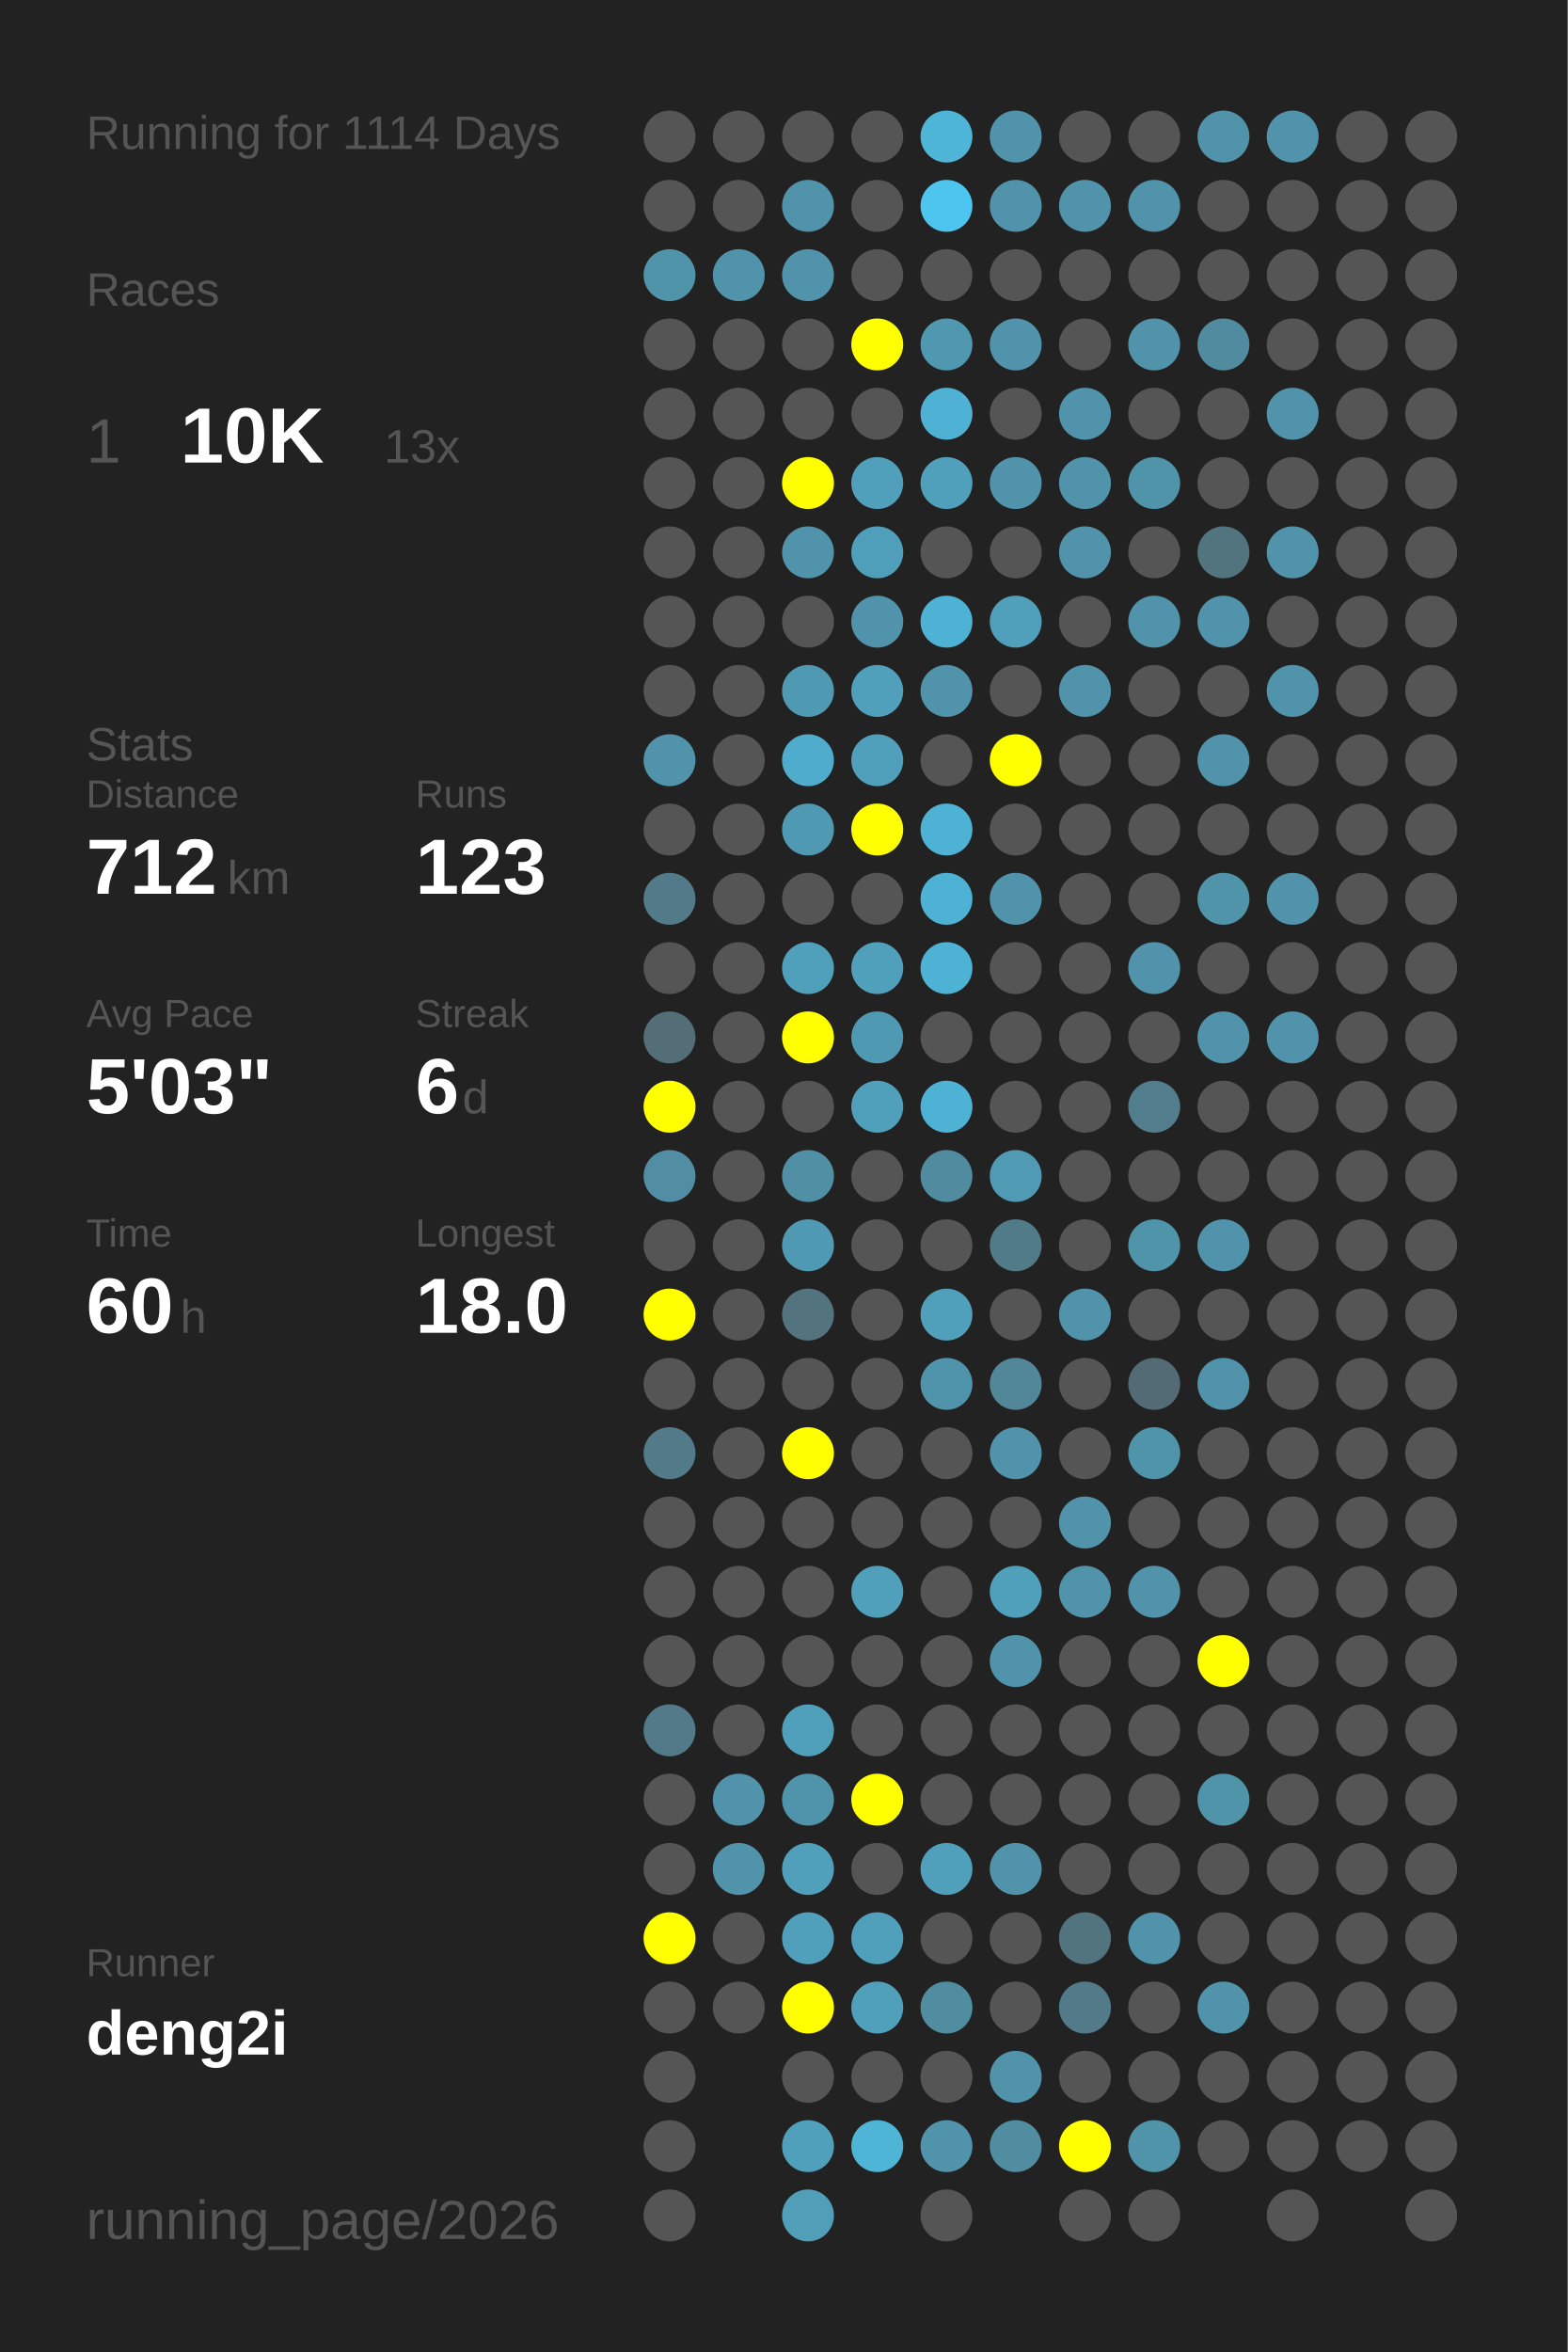
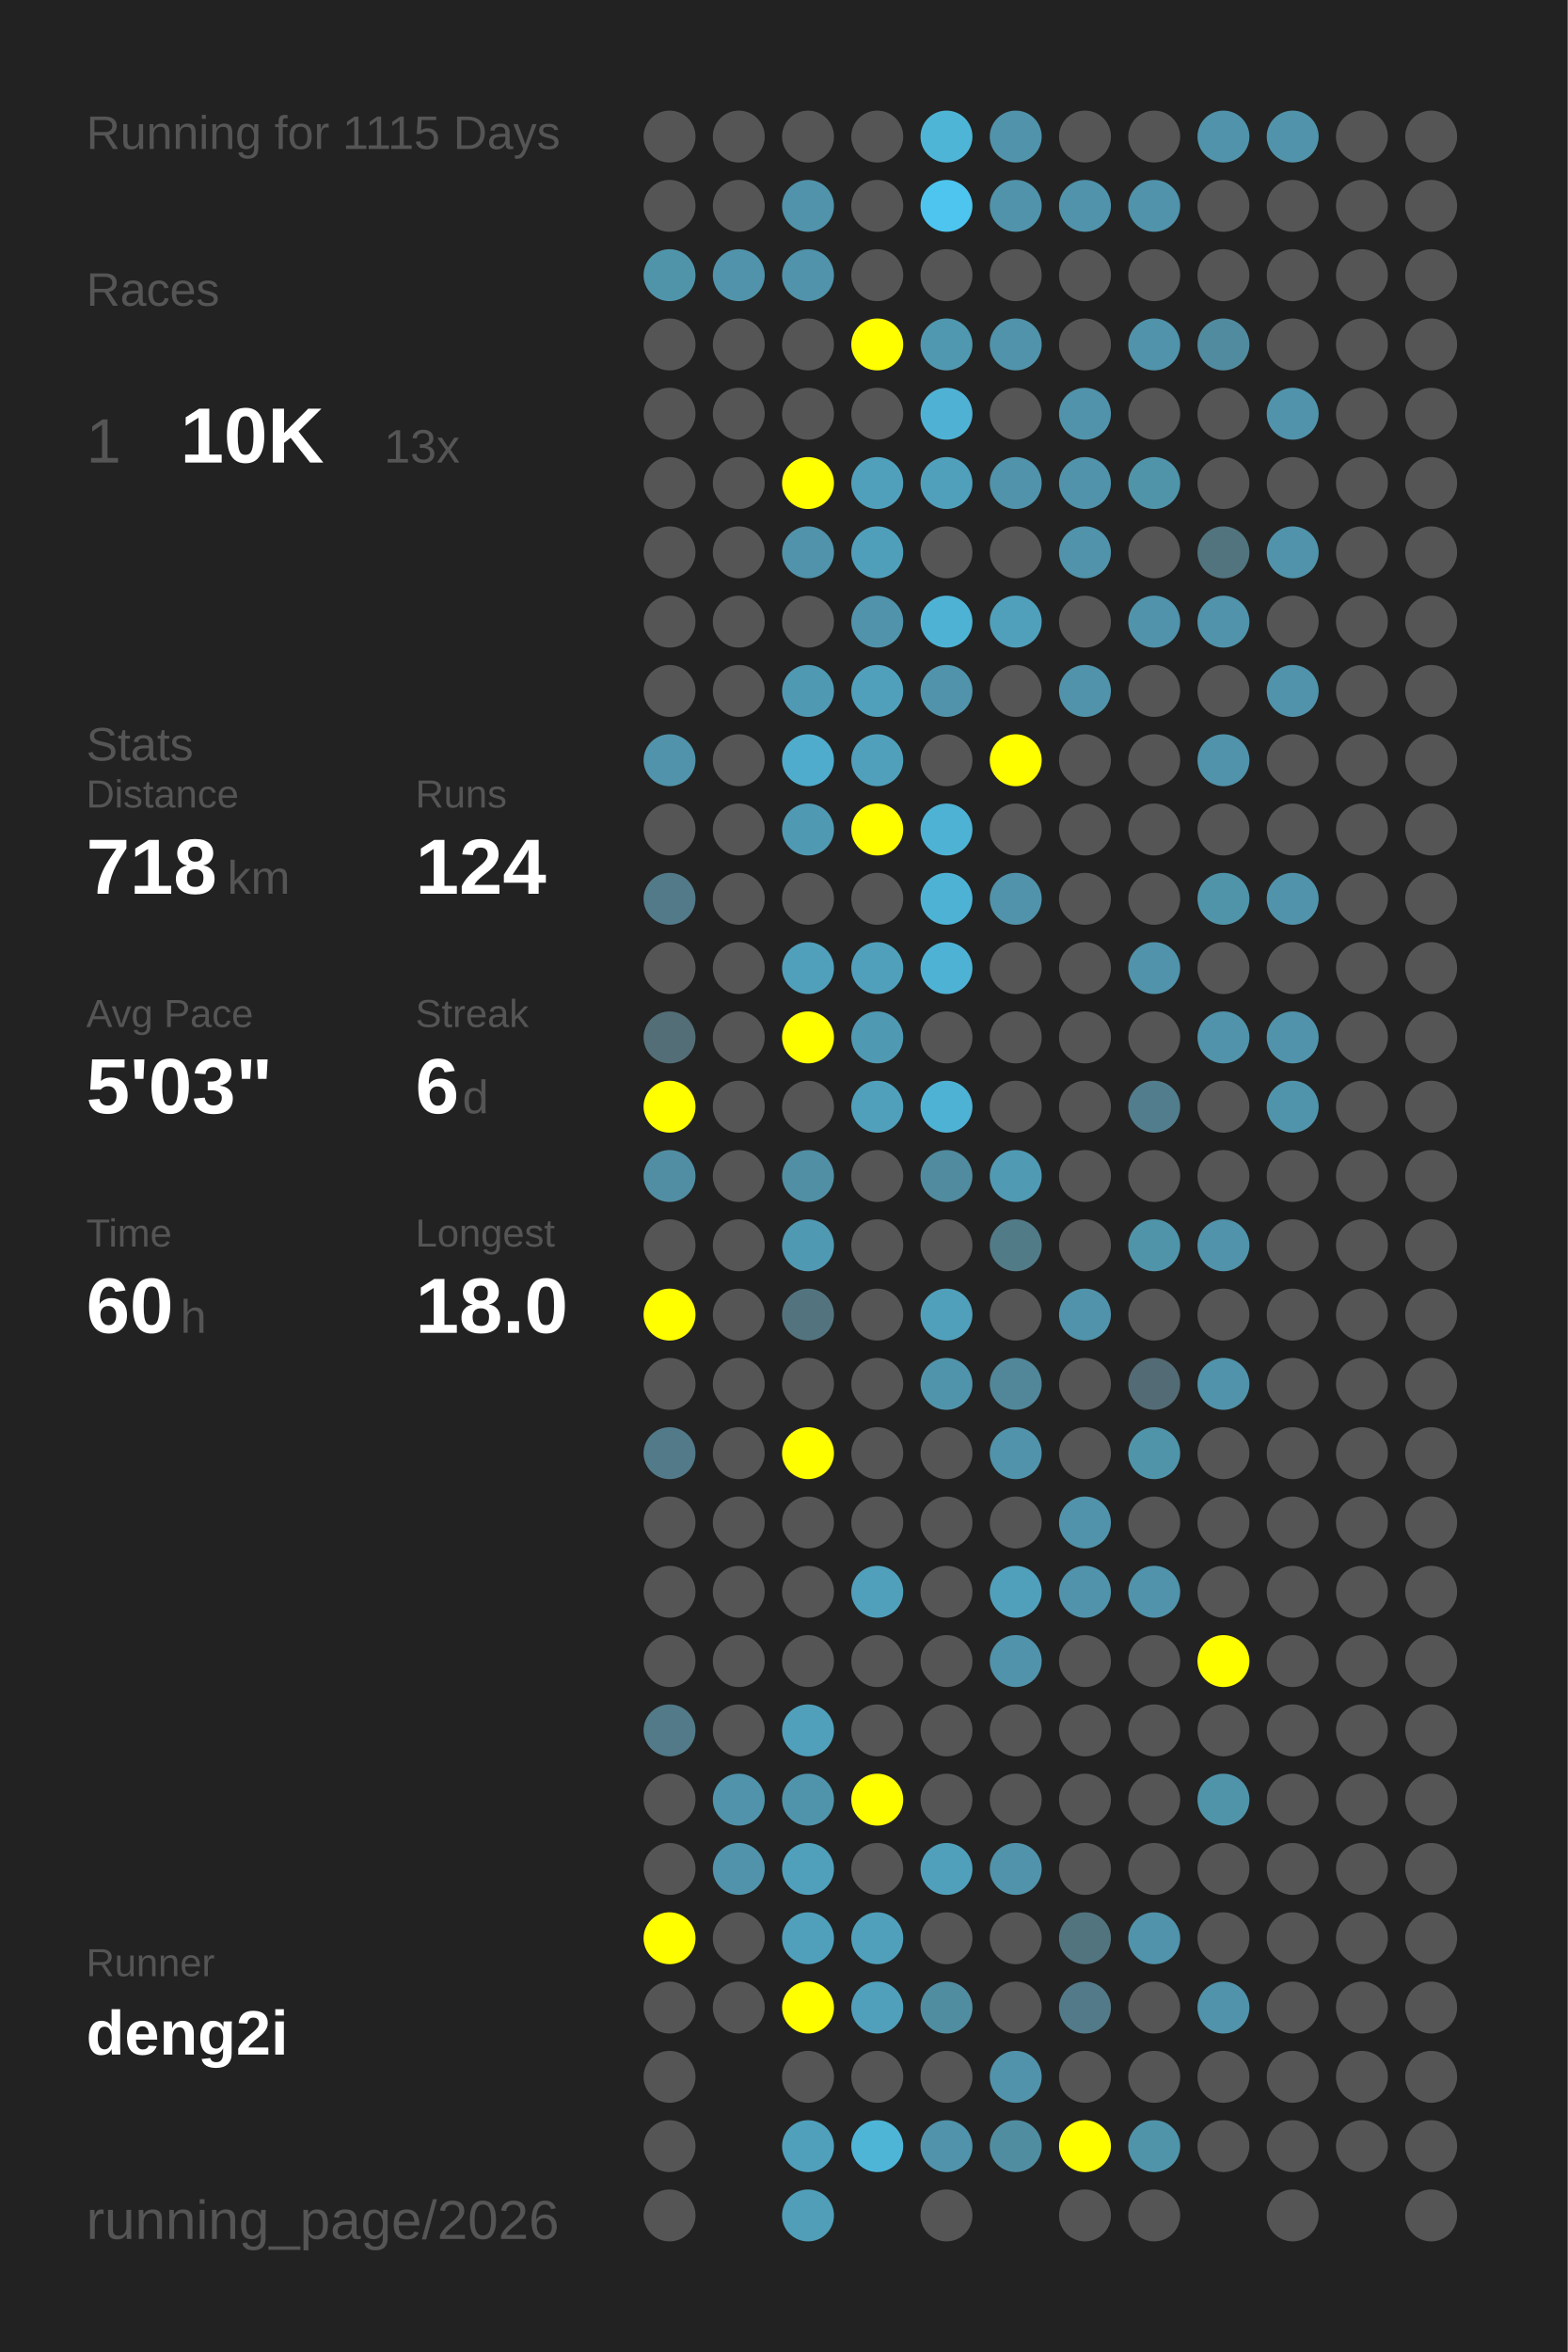
<svg xmlns="http://www.w3.org/2000/svg" baseProfile="full" height="300mm" version="1.1" viewBox="0,0,200,300" width="200mm">
  <defs />
  <rect fill="#222222" height="300" width="200" x="0" y="0" />
-   <text fill="#555555" style="font-size:6px; font-family:Arial;" x="11" y="19">Running for 1114 Days</text>
+   <text fill="#555555" style="font-size:6px; font-family:Arial;" x="11" y="19">Running for 1115 Days</text>
  <text fill="#555555" style="font-size:6px; font-family:Arial;" x="11" y="39">Races</text>
  <text fill="#555555" style="font-size:8px; font-family:Arial;" x="11" y="59">1</text>
  <text fill="#FFFFFF" style="font-size:10px; font-family:Arial; font-weight:bold;" x="23" y="59">10K</text>
  <text fill="#555555" style="font-size:6px; font-family:Arial;" x="49" y="59">13x</text>
  <text fill="#555555" style="font-size:6px; font-family:Arial;" x="11" y="97">Stats</text>
  <text fill="#555555" style="font-size:5px; font-family:Arial;" x="11" y="103">Distance</text>
-   <text fill="#FFFFFF" style="font-size:10px; font-family:Arial; font-weight:bold;" x="11" y="114">712</text>
+   <text fill="#FFFFFF" style="font-size:10px; font-family:Arial; font-weight:bold;" x="11" y="114">718</text>
  <text fill="#555555" style="font-size:6px; font-family:Arial;" x="29" y="114">km</text>
  <text fill="#555555" style="font-size:5px; font-family:Arial;" x="53" y="103">Runs</text>
-   <text fill="#FFFFFF" style="font-size:10px; font-family:Arial; font-weight:bold;" x="53" y="114">123</text>
+   <text fill="#FFFFFF" style="font-size:10px; font-family:Arial; font-weight:bold;" x="53" y="114">124</text>
  <text fill="#555555" style="font-size:5px; font-family:Arial;" x="11" y="131">Avg Pace</text>
  <text fill="#FFFFFF" style="font-size:10px; font-family:Arial; font-weight:bold;" x="11" y="142">5'03"</text>
  <text fill="#555555" style="font-size:5px; font-family:Arial;" x="53" y="131">Streak</text>
  <text fill="#FFFFFF" style="font-size:10px; font-family:Arial; font-weight:bold;" x="53" y="142">6</text>
  <text fill="#555555" style="font-size:6px; font-family:Arial;" x="59" y="142">d</text>
  <text fill="#555555" style="font-size:5px; font-family:Arial;" x="11" y="159">Time</text>
  <text fill="#FFFFFF" style="font-size:10px; font-family:Arial; font-weight:bold;" x="11" y="170">60</text>
  <text fill="#555555" style="font-size:6px; font-family:Arial;" x="23" y="170">h</text>
  <text fill="#555555" style="font-size:5px; font-family:Arial;" x="53" y="159">Longest</text>
  <text fill="#FFFFFF" style="font-size:10px; font-family:Arial; font-weight:bold;" x="53" y="170">18.0</text>
  <text fill="#555555" style="font-size:5px; font-family:Arial;" x="11" y="252.065">Runner</text>
  <text fill="#FFFFFF" style="font-size:8px; font-family:Arial; font-weight:bold;" x="11" y="262.065">deng2i</text>
  <text fill="#555555" style="font-size:7px; font-family:Arial;" x="11" y="285.581">running_page/2026</text>
  <circle cx="85.417" cy="17.419" fill="#555555" r="3.312" />
  <circle cx="85.417" cy="26.258" fill="#555555" r="3.312" />
  <circle cx="85.417" cy="35.097" fill="#5094aa" r="3.312" />
  <circle cx="85.417" cy="43.935" fill="#555555" r="3.312" />
  <circle cx="85.417" cy="52.774" fill="#555555" r="3.312" />
  <circle cx="85.417" cy="61.613" fill="#555555" r="3.312" />
  <circle cx="85.417" cy="70.452" fill="#555555" r="3.312" />
  <circle cx="85.417" cy="79.29" fill="#555555" r="3.312" />
  <circle cx="85.417" cy="88.129" fill="#555555" r="3.312" />
  <circle cx="85.417" cy="96.968" fill="#5093aa" r="3.312" />
  <circle cx="85.417" cy="105.806" fill="#555555" r="3.312" />
  <circle cx="85.417" cy="114.645" fill="#527a88" r="3.312" />
  <circle cx="85.417" cy="123.484" fill="#555555" r="3.312" />
  <circle cx="85.417" cy="132.323" fill="#536e77" r="3.312" />
  <circle cx="85.417" cy="141.161" fill="#FFFF00" r="3.312" />
  <circle cx="85.417" cy="150" fill="#518ea3" r="3.312" />
  <circle cx="85.417" cy="158.839" fill="#555555" r="3.312" />
  <circle cx="85.417" cy="167.677" fill="#FFFF00" r="3.312" />
  <circle cx="85.417" cy="176.516" fill="#555555" r="3.312" />
  <circle cx="85.417" cy="185.355" fill="#527a88" r="3.312" />
  <circle cx="85.417" cy="194.194" fill="#555555" r="3.312" />
  <circle cx="85.417" cy="203.032" fill="#555555" r="3.312" />
  <circle cx="85.417" cy="211.871" fill="#555555" r="3.312" />
  <circle cx="85.417" cy="220.71" fill="#527a88" r="3.312" />
  <circle cx="85.417" cy="229.548" fill="#555555" r="3.312" />
  <circle cx="85.417" cy="238.387" fill="#555555" r="3.312" />
  <circle cx="85.417" cy="247.226" fill="#FFFF00" r="3.312" />
  <circle cx="85.417" cy="256.065" fill="#555555" r="3.312" />
  <circle cx="85.417" cy="264.903" fill="#555555" r="3.312" />
  <circle cx="85.417" cy="273.742" fill="#555555" r="3.312" />
  <circle cx="85.417" cy="282.581" fill="#555555" r="3.312" />
  <circle cx="94.25" cy="17.419" fill="#555555" r="3.312" />
  <circle cx="94.25" cy="26.258" fill="#555555" r="3.312" />
  <circle cx="94.25" cy="35.097" fill="#5093aa" r="3.312" />
  <circle cx="94.25" cy="43.935" fill="#555555" r="3.312" />
  <circle cx="94.25" cy="52.774" fill="#555555" r="3.312" />
  <circle cx="94.25" cy="61.613" fill="#555555" r="3.312" />
  <circle cx="94.25" cy="70.452" fill="#555555" r="3.312" />
  <circle cx="94.25" cy="79.29" fill="#555555" r="3.312" />
  <circle cx="94.25" cy="88.129" fill="#555555" r="3.312" />
  <circle cx="94.25" cy="96.968" fill="#555555" r="3.312" />
  <circle cx="94.25" cy="105.806" fill="#555555" r="3.312" />
  <circle cx="94.25" cy="114.645" fill="#555555" r="3.312" />
  <circle cx="94.25" cy="123.484" fill="#555555" r="3.312" />
  <circle cx="94.25" cy="132.323" fill="#555555" r="3.312" />
  <circle cx="94.25" cy="141.161" fill="#555555" r="3.312" />
  <circle cx="94.25" cy="150" fill="#555555" r="3.312" />
  <circle cx="94.25" cy="158.839" fill="#555555" r="3.312" />
  <circle cx="94.25" cy="167.677" fill="#555555" r="3.312" />
  <circle cx="94.25" cy="176.516" fill="#555555" r="3.312" />
  <circle cx="94.25" cy="185.355" fill="#555555" r="3.312" />
  <circle cx="94.25" cy="194.194" fill="#555555" r="3.312" />
  <circle cx="94.25" cy="203.032" fill="#555555" r="3.312" />
  <circle cx="94.25" cy="211.871" fill="#555555" r="3.312" />
  <circle cx="94.25" cy="220.71" fill="#555555" r="3.312" />
  <circle cx="94.25" cy="229.548" fill="#5093aa" r="3.312" />
  <circle cx="94.25" cy="238.387" fill="#5093aa" r="3.312" />
  <circle cx="94.25" cy="247.226" fill="#555555" r="3.312" />
  <circle cx="94.25" cy="256.065" fill="#555555" r="3.312" />
  <circle cx="103.083" cy="17.419" fill="#555555" r="3.312" />
  <circle cx="103.083" cy="26.258" fill="#5093aa" r="3.312" />
  <circle cx="103.083" cy="35.097" fill="#5093aa" r="3.312" />
  <circle cx="103.083" cy="43.935" fill="#555555" r="3.312" />
  <circle cx="103.083" cy="52.774" fill="#555555" r="3.312" />
  <circle cx="103.083" cy="61.613" fill="#FFFF00" r="3.312" />
  <circle cx="103.083" cy="70.452" fill="#5093aa" r="3.312" />
  <circle cx="103.083" cy="79.29" fill="#555555" r="3.312" />
  <circle cx="103.083" cy="88.129" fill="#5099b2" r="3.312" />
  <circle cx="103.083" cy="96.968" fill="#4faccc" r="3.312" />
  <circle cx="103.083" cy="105.806" fill="#5099b2" r="3.312" />
  <circle cx="103.083" cy="114.645" fill="#555555" r="3.312" />
  <circle cx="103.083" cy="123.484" fill="#50a0bb" r="3.312" />
  <circle cx="103.083" cy="132.323" fill="#FFFF00" r="3.312" />
  <circle cx="103.083" cy="141.161" fill="#555555" r="3.312" />
  <circle cx="103.083" cy="150" fill="#518fa4" r="3.312" />
  <circle cx="103.083" cy="158.839" fill="#5099b2" r="3.312" />
  <circle cx="103.083" cy="167.677" fill="#53747f" r="3.312" />
  <circle cx="103.083" cy="176.516" fill="#555555" r="3.312" />
  <circle cx="103.083" cy="185.355" fill="#FFFF00" r="3.312" />
  <circle cx="103.083" cy="194.194" fill="#555555" r="3.312" />
  <circle cx="103.083" cy="203.032" fill="#555555" r="3.312" />
  <circle cx="103.083" cy="211.871" fill="#555555" r="3.312" />
  <circle cx="103.083" cy="220.71" fill="#50a0bb" r="3.312" />
  <circle cx="103.083" cy="229.548" fill="#5094ab" r="3.312" />
  <circle cx="103.083" cy="238.387" fill="#50a0bb" r="3.312" />
  <circle cx="103.083" cy="247.226" fill="#50a0bb" r="3.312" />
  <circle cx="103.083" cy="256.065" fill="#FFFF00" r="3.312" />
  <circle cx="103.083" cy="264.903" fill="#555555" r="3.312" />
  <circle cx="103.083" cy="273.742" fill="#50a0bb" r="3.312" />
  <circle cx="103.083" cy="282.581" fill="#509eb8" r="3.312" />
  <circle cx="111.917" cy="17.419" fill="#555555" r="3.312" />
  <circle cx="111.917" cy="26.258" fill="#555555" r="3.312" />
  <circle cx="111.917" cy="35.097" fill="#555555" r="3.312" />
  <circle cx="111.917" cy="43.935" fill="#FFFF00" r="3.312" />
  <circle cx="111.917" cy="52.774" fill="#555555" r="3.312" />
  <circle cx="111.917" cy="61.613" fill="#50a0bb" r="3.312" />
  <circle cx="111.917" cy="70.452" fill="#509fba" r="3.312" />
  <circle cx="111.917" cy="79.29" fill="#5093aa" r="3.312" />
  <circle cx="111.917" cy="88.129" fill="#50a0bb" r="3.312" />
  <circle cx="111.917" cy="96.968" fill="#50a0bb" r="3.312" />
  <circle cx="111.917" cy="105.806" fill="#FFFF00" r="3.312" />
  <circle cx="111.917" cy="114.645" fill="#555555" r="3.312" />
  <circle cx="111.917" cy="123.484" fill="#50a0bb" r="3.312" />
  <circle cx="111.917" cy="132.323" fill="#5099b2" r="3.312" />
  <circle cx="111.917" cy="141.161" fill="#50a0bb" r="3.312" />
  <circle cx="111.917" cy="150" fill="#555555" r="3.312" />
  <circle cx="111.917" cy="158.839" fill="#555555" r="3.312" />
  <circle cx="111.917" cy="167.677" fill="#555555" r="3.312" />
  <circle cx="111.917" cy="176.516" fill="#555555" r="3.312" />
  <circle cx="111.917" cy="185.355" fill="#555555" r="3.312" />
  <circle cx="111.917" cy="194.194" fill="#555555" r="3.312" />
  <circle cx="111.917" cy="203.032" fill="#50a0bb" r="3.312" />
  <circle cx="111.917" cy="211.871" fill="#555555" r="3.312" />
  <circle cx="111.917" cy="220.71" fill="#555555" r="3.312" />
  <circle cx="111.917" cy="229.548" fill="#FFFF00" r="3.312" />
  <circle cx="111.917" cy="238.387" fill="#555555" r="3.312" />
  <circle cx="111.917" cy="247.226" fill="#50a0bb" r="3.312" />
  <circle cx="111.917" cy="256.065" fill="#50a0bb" r="3.312" />
  <circle cx="111.917" cy="264.903" fill="#555555" r="3.312" />
  <circle cx="111.917" cy="273.742" fill="#4eb5d7" r="3.312" />
  <circle cx="120.75" cy="17.419" fill="#4eb5d7" r="3.312" />
  <circle cx="120.75" cy="26.258" fill="#4dc5ee" r="3.312" />
  <circle cx="120.75" cy="35.097" fill="#555555" r="3.312" />
  <circle cx="120.75" cy="43.935" fill="#5098b0" r="3.312" />
  <circle cx="120.75" cy="52.774" fill="#4fb2d4" r="3.312" />
  <circle cx="120.75" cy="61.613" fill="#50a0bb" r="3.312" />
  <circle cx="120.75" cy="70.452" fill="#555555" r="3.312" />
  <circle cx="120.75" cy="79.29" fill="#4eb2d4" r="3.312" />
  <circle cx="120.75" cy="88.129" fill="#5093aa" r="3.312" />
  <circle cx="120.75" cy="96.968" fill="#555555" r="3.312" />
  <circle cx="120.75" cy="105.806" fill="#4eb2d4" r="3.312" />
  <circle cx="120.75" cy="114.645" fill="#4eb2d4" r="3.312" />
  <circle cx="120.75" cy="123.484" fill="#4eb2d4" r="3.312" />
  <circle cx="120.75" cy="132.323" fill="#555555" r="3.312" />
  <circle cx="120.75" cy="141.161" fill="#4eb2d4" r="3.312" />
  <circle cx="120.75" cy="150" fill="#518b9f" r="3.312" />
  <circle cx="120.75" cy="158.839" fill="#555555" r="3.312" />
  <circle cx="120.75" cy="167.677" fill="#50a0bb" r="3.312" />
  <circle cx="120.75" cy="176.516" fill="#5094ab" r="3.312" />
  <circle cx="120.75" cy="185.355" fill="#555555" r="3.312" />
  <circle cx="120.75" cy="194.194" fill="#555555" r="3.312" />
  <circle cx="120.75" cy="203.032" fill="#555555" r="3.312" />
  <circle cx="120.75" cy="211.871" fill="#555555" r="3.312" />
  <circle cx="120.75" cy="220.71" fill="#555555" r="3.312" />
  <circle cx="120.75" cy="229.548" fill="#555555" r="3.312" />
  <circle cx="120.75" cy="238.387" fill="#50a0bb" r="3.312" />
  <circle cx="120.75" cy="247.226" fill="#555555" r="3.312" />
  <circle cx="120.75" cy="256.065" fill="#518da1" r="3.312" />
  <circle cx="120.75" cy="264.903" fill="#555555" r="3.312" />
  <circle cx="120.75" cy="273.742" fill="#5093aa" r="3.312" />
  <circle cx="120.75" cy="282.581" fill="#555555" r="3.312" />
  <circle cx="129.583" cy="17.419" fill="#5093aa" r="3.312" />
  <circle cx="129.583" cy="26.258" fill="#5093aa" r="3.312" />
  <circle cx="129.583" cy="35.097" fill="#555555" r="3.312" />
  <circle cx="129.583" cy="43.935" fill="#5093aa" r="3.312" />
  <circle cx="129.583" cy="52.774" fill="#555555" r="3.312" />
  <circle cx="129.583" cy="61.613" fill="#5093aa" r="3.312" />
  <circle cx="129.583" cy="70.452" fill="#555555" r="3.312" />
  <circle cx="129.583" cy="79.29" fill="#50a0bb" r="3.312" />
  <circle cx="129.583" cy="88.129" fill="#555555" r="3.312" />
  <circle cx="129.583" cy="96.968" fill="#FFFF00" r="3.312" />
  <circle cx="129.583" cy="105.806" fill="#555555" r="3.312" />
  <circle cx="129.583" cy="114.645" fill="#5093aa" r="3.312" />
  <circle cx="129.583" cy="123.484" fill="#555555" r="3.312" />
  <circle cx="129.583" cy="132.323" fill="#555555" r="3.312" />
  <circle cx="129.583" cy="141.161" fill="#555555" r="3.312" />
  <circle cx="129.583" cy="150" fill="#509ab3" r="3.312" />
  <circle cx="129.583" cy="158.839" fill="#527b88" r="3.312" />
  <circle cx="129.583" cy="167.677" fill="#555555" r="3.312" />
  <circle cx="129.583" cy="176.516" fill="#518799" r="3.312" />
  <circle cx="129.583" cy="185.355" fill="#5093aa" r="3.312" />
  <circle cx="129.583" cy="194.194" fill="#555555" r="3.312" />
  <circle cx="129.583" cy="203.032" fill="#50a0bb" r="3.312" />
  <circle cx="129.583" cy="211.871" fill="#5093aa" r="3.312" />
  <circle cx="129.583" cy="220.71" fill="#555555" r="3.312" />
  <circle cx="129.583" cy="229.548" fill="#555555" r="3.312" />
  <circle cx="129.583" cy="238.387" fill="#5093aa" r="3.312" />
  <circle cx="129.583" cy="247.226" fill="#555555" r="3.312" />
  <circle cx="129.583" cy="256.065" fill="#555555" r="3.312" />
  <circle cx="129.583" cy="264.903" fill="#5093aa" r="3.312" />
  <circle cx="129.583" cy="273.742" fill="#518da1" r="3.312" />
  <circle cx="138.417" cy="17.419" fill="#555555" r="3.312" />
  <circle cx="138.417" cy="26.258" fill="#5093aa" r="3.312" />
  <circle cx="138.417" cy="35.097" fill="#555555" r="3.312" />
  <circle cx="138.417" cy="43.935" fill="#555555" r="3.312" />
  <circle cx="138.417" cy="52.774" fill="#5093aa" r="3.312" />
  <circle cx="138.417" cy="61.613" fill="#5093aa" r="3.312" />
  <circle cx="138.417" cy="70.452" fill="#5093aa" r="3.312" />
  <circle cx="138.417" cy="79.29" fill="#555555" r="3.312" />
  <circle cx="138.417" cy="88.129" fill="#5093aa" r="3.312" />
  <circle cx="138.417" cy="96.968" fill="#555555" r="3.312" />
  <circle cx="138.417" cy="105.806" fill="#555555" r="3.312" />
  <circle cx="138.417" cy="114.645" fill="#555555" r="3.312" />
  <circle cx="138.417" cy="123.484" fill="#555555" r="3.312" />
  <circle cx="138.417" cy="132.323" fill="#555555" r="3.312" />
  <circle cx="138.417" cy="141.161" fill="#555555" r="3.312" />
  <circle cx="138.417" cy="150" fill="#555555" r="3.312" />
  <circle cx="138.417" cy="158.839" fill="#555555" r="3.312" />
  <circle cx="138.417" cy="167.677" fill="#5093aa" r="3.312" />
  <circle cx="138.417" cy="176.516" fill="#555555" r="3.312" />
  <circle cx="138.417" cy="185.355" fill="#555555" r="3.312" />
  <circle cx="138.417" cy="194.194" fill="#5093aa" r="3.312" />
  <circle cx="138.417" cy="203.032" fill="#5093aa" r="3.312" />
  <circle cx="138.417" cy="211.871" fill="#555555" r="3.312" />
  <circle cx="138.417" cy="220.71" fill="#555555" r="3.312" />
  <circle cx="138.417" cy="229.548" fill="#555555" r="3.312" />
  <circle cx="138.417" cy="238.387" fill="#555555" r="3.312" />
  <circle cx="138.417" cy="247.226" fill="#52747f" r="3.312" />
  <circle cx="138.417" cy="256.065" fill="#527a88" r="3.312" />
  <circle cx="138.417" cy="264.903" fill="#555555" r="3.312" />
  <circle cx="138.417" cy="273.742" fill="#FFFF00" r="3.312" />
  <circle cx="138.417" cy="282.581" fill="#555555" r="3.312" />
  <circle cx="147.25" cy="17.419" fill="#555555" r="3.312" />
  <circle cx="147.25" cy="26.258" fill="#5093aa" r="3.312" />
  <circle cx="147.25" cy="35.097" fill="#555555" r="3.312" />
  <circle cx="147.25" cy="43.935" fill="#5093aa" r="3.312" />
  <circle cx="147.25" cy="52.774" fill="#555555" r="3.312" />
  <circle cx="147.25" cy="61.613" fill="#5094aa" r="3.312" />
  <circle cx="147.25" cy="70.452" fill="#555555" r="3.312" />
  <circle cx="147.25" cy="79.29" fill="#5093aa" r="3.312" />
  <circle cx="147.25" cy="88.129" fill="#555555" r="3.312" />
  <circle cx="147.25" cy="96.968" fill="#555555" r="3.312" />
  <circle cx="147.25" cy="105.806" fill="#555555" r="3.312" />
  <circle cx="147.25" cy="114.645" fill="#555555" r="3.312" />
  <circle cx="147.25" cy="123.484" fill="#5093aa" r="3.312" />
  <circle cx="147.25" cy="132.323" fill="#555555" r="3.312" />
  <circle cx="147.25" cy="141.161" fill="#527d8c" r="3.312" />
  <circle cx="147.25" cy="150" fill="#555555" r="3.312" />
  <circle cx="147.25" cy="158.839" fill="#5094aa" r="3.312" />
  <circle cx="147.25" cy="167.677" fill="#555555" r="3.312" />
  <circle cx="147.25" cy="176.516" fill="#536b74" r="3.312" />
  <circle cx="147.25" cy="185.355" fill="#5094aa" r="3.312" />
  <circle cx="147.25" cy="194.194" fill="#555555" r="3.312" />
  <circle cx="147.25" cy="203.032" fill="#5093aa" r="3.312" />
  <circle cx="147.25" cy="211.871" fill="#555555" r="3.312" />
  <circle cx="147.25" cy="220.71" fill="#555555" r="3.312" />
  <circle cx="147.25" cy="229.548" fill="#555555" r="3.312" />
  <circle cx="147.25" cy="238.387" fill="#555555" r="3.312" />
  <circle cx="147.25" cy="247.226" fill="#5093aa" r="3.312" />
  <circle cx="147.25" cy="256.065" fill="#555555" r="3.312" />
  <circle cx="147.25" cy="264.903" fill="#555555" r="3.312" />
  <circle cx="147.25" cy="273.742" fill="#5094aa" r="3.312" />
  <circle cx="147.25" cy="282.581" fill="#555555" r="3.312" />
  <circle cx="156.083" cy="17.419" fill="#5093aa" r="3.312" />
  <circle cx="156.083" cy="26.258" fill="#555555" r="3.312" />
  <circle cx="156.083" cy="35.097" fill="#555555" r="3.312" />
  <circle cx="156.083" cy="43.935" fill="#518b9f" r="3.312" />
  <circle cx="156.083" cy="52.774" fill="#555555" r="3.312" />
  <circle cx="156.083" cy="61.613" fill="#555555" r="3.312" />
  <circle cx="156.083" cy="70.452" fill="#52747f" r="3.312" />
  <circle cx="156.083" cy="79.29" fill="#5093aa" r="3.312" />
  <circle cx="156.083" cy="88.129" fill="#555555" r="3.312" />
  <circle cx="156.083" cy="96.968" fill="#5093aa" r="3.312" />
  <circle cx="156.083" cy="105.806" fill="#555555" r="3.312" />
  <circle cx="156.083" cy="114.645" fill="#5094aa" r="3.312" />
  <circle cx="156.083" cy="123.484" fill="#555555" r="3.312" />
  <circle cx="156.083" cy="132.323" fill="#5093aa" r="3.312" />
  <circle cx="156.083" cy="141.161" fill="#555555" r="3.312" />
  <circle cx="156.083" cy="150" fill="#555555" r="3.312" />
  <circle cx="156.083" cy="158.839" fill="#5093aa" r="3.312" />
  <circle cx="156.083" cy="167.677" fill="#555555" r="3.312" />
  <circle cx="156.083" cy="176.516" fill="#5093aa" r="3.312" />
  <circle cx="156.083" cy="185.355" fill="#555555" r="3.312" />
  <circle cx="156.083" cy="194.194" fill="#555555" r="3.312" />
  <circle cx="156.083" cy="203.032" fill="#555555" r="3.312" />
  <circle cx="156.083" cy="211.871" fill="#FFFF00" r="3.312" />
  <circle cx="156.083" cy="220.71" fill="#555555" r="3.312" />
  <circle cx="156.083" cy="229.548" fill="#5094aa" r="3.312" />
  <circle cx="156.083" cy="238.387" fill="#555555" r="3.312" />
  <circle cx="156.083" cy="247.226" fill="#555555" r="3.312" />
  <circle cx="156.083" cy="256.065" fill="#5093aa" r="3.312" />
  <circle cx="156.083" cy="264.903" fill="#555555" r="3.312" />
  <circle cx="156.083" cy="273.742" fill="#555555" r="3.312" />
  <circle cx="164.917" cy="17.419" fill="#5093aa" r="3.312" />
  <circle cx="164.917" cy="26.258" fill="#555555" r="3.312" />
  <circle cx="164.917" cy="35.097" fill="#555555" r="3.312" />
  <circle cx="164.917" cy="43.935" fill="#555555" r="3.312" />
  <circle cx="164.917" cy="52.774" fill="#5093aa" r="3.312" />
  <circle cx="164.917" cy="61.613" fill="#555555" r="3.312" />
  <circle cx="164.917" cy="70.452" fill="#5093aa" r="3.312" />
  <circle cx="164.917" cy="79.29" fill="#555555" r="3.312" />
  <circle cx="164.917" cy="88.129" fill="#5093aa" r="3.312" />
  <circle cx="164.917" cy="96.968" fill="#555555" r="3.312" />
  <circle cx="164.917" cy="105.806" fill="#555555" r="3.312" />
  <circle cx="164.917" cy="114.645" fill="#5093aa" r="3.312" />
  <circle cx="164.917" cy="123.484" fill="#555555" r="3.312" />
  <circle cx="164.917" cy="132.323" fill="#5093aa" r="3.312" />
-   <circle cx="164.917" cy="141.161" fill="#555555" r="3.312" />
+   <circle cx="164.917" cy="141.161" fill="#5094ab" r="3.312" />
  <circle cx="164.917" cy="150" fill="#555555" r="3.312" />
  <circle cx="164.917" cy="158.839" fill="#555555" r="3.312" />
  <circle cx="164.917" cy="167.677" fill="#555555" r="3.312" />
  <circle cx="164.917" cy="176.516" fill="#555555" r="3.312" />
  <circle cx="164.917" cy="185.355" fill="#555555" r="3.312" />
  <circle cx="164.917" cy="194.194" fill="#555555" r="3.312" />
  <circle cx="164.917" cy="203.032" fill="#555555" r="3.312" />
  <circle cx="164.917" cy="211.871" fill="#555555" r="3.312" />
  <circle cx="164.917" cy="220.71" fill="#555555" r="3.312" />
  <circle cx="164.917" cy="229.548" fill="#555555" r="3.312" />
  <circle cx="164.917" cy="238.387" fill="#555555" r="3.312" />
  <circle cx="164.917" cy="247.226" fill="#555555" r="3.312" />
  <circle cx="164.917" cy="256.065" fill="#555555" r="3.312" />
  <circle cx="164.917" cy="264.903" fill="#555555" r="3.312" />
  <circle cx="164.917" cy="273.742" fill="#555555" r="3.312" />
  <circle cx="164.917" cy="282.581" fill="#555555" r="3.312" />
  <circle cx="173.75" cy="17.419" fill="#555555" r="3.312" />
  <circle cx="173.75" cy="26.258" fill="#555555" r="3.312" />
  <circle cx="173.75" cy="35.097" fill="#555555" r="3.312" />
  <circle cx="173.75" cy="43.935" fill="#555555" r="3.312" />
  <circle cx="173.75" cy="52.774" fill="#555555" r="3.312" />
  <circle cx="173.75" cy="61.613" fill="#555555" r="3.312" />
  <circle cx="173.75" cy="70.452" fill="#555555" r="3.312" />
  <circle cx="173.75" cy="79.29" fill="#555555" r="3.312" />
  <circle cx="173.75" cy="88.129" fill="#555555" r="3.312" />
  <circle cx="173.75" cy="96.968" fill="#555555" r="3.312" />
  <circle cx="173.75" cy="105.806" fill="#555555" r="3.312" />
  <circle cx="173.75" cy="114.645" fill="#555555" r="3.312" />
  <circle cx="173.75" cy="123.484" fill="#555555" r="3.312" />
  <circle cx="173.75" cy="132.323" fill="#555555" r="3.312" />
  <circle cx="173.75" cy="141.161" fill="#555555" r="3.312" />
  <circle cx="173.75" cy="150" fill="#555555" r="3.312" />
  <circle cx="173.75" cy="158.839" fill="#555555" r="3.312" />
  <circle cx="173.75" cy="167.677" fill="#555555" r="3.312" />
  <circle cx="173.75" cy="176.516" fill="#555555" r="3.312" />
  <circle cx="173.75" cy="185.355" fill="#555555" r="3.312" />
  <circle cx="173.75" cy="194.194" fill="#555555" r="3.312" />
  <circle cx="173.75" cy="203.032" fill="#555555" r="3.312" />
  <circle cx="173.75" cy="211.871" fill="#555555" r="3.312" />
  <circle cx="173.75" cy="220.71" fill="#555555" r="3.312" />
  <circle cx="173.75" cy="229.548" fill="#555555" r="3.312" />
  <circle cx="173.75" cy="238.387" fill="#555555" r="3.312" />
  <circle cx="173.75" cy="247.226" fill="#555555" r="3.312" />
  <circle cx="173.75" cy="256.065" fill="#555555" r="3.312" />
  <circle cx="173.75" cy="264.903" fill="#555555" r="3.312" />
  <circle cx="173.75" cy="273.742" fill="#555555" r="3.312" />
  <circle cx="182.583" cy="17.419" fill="#555555" r="3.312" />
  <circle cx="182.583" cy="26.258" fill="#555555" r="3.312" />
  <circle cx="182.583" cy="35.097" fill="#555555" r="3.312" />
  <circle cx="182.583" cy="43.935" fill="#555555" r="3.312" />
  <circle cx="182.583" cy="52.774" fill="#555555" r="3.312" />
  <circle cx="182.583" cy="61.613" fill="#555555" r="3.312" />
  <circle cx="182.583" cy="70.452" fill="#555555" r="3.312" />
  <circle cx="182.583" cy="79.29" fill="#555555" r="3.312" />
  <circle cx="182.583" cy="88.129" fill="#555555" r="3.312" />
  <circle cx="182.583" cy="96.968" fill="#555555" r="3.312" />
  <circle cx="182.583" cy="105.806" fill="#555555" r="3.312" />
  <circle cx="182.583" cy="114.645" fill="#555555" r="3.312" />
  <circle cx="182.583" cy="123.484" fill="#555555" r="3.312" />
  <circle cx="182.583" cy="132.323" fill="#555555" r="3.312" />
  <circle cx="182.583" cy="141.161" fill="#555555" r="3.312" />
  <circle cx="182.583" cy="150" fill="#555555" r="3.312" />
  <circle cx="182.583" cy="158.839" fill="#555555" r="3.312" />
  <circle cx="182.583" cy="167.677" fill="#555555" r="3.312" />
  <circle cx="182.583" cy="176.516" fill="#555555" r="3.312" />
  <circle cx="182.583" cy="185.355" fill="#555555" r="3.312" />
  <circle cx="182.583" cy="194.194" fill="#555555" r="3.312" />
  <circle cx="182.583" cy="203.032" fill="#555555" r="3.312" />
  <circle cx="182.583" cy="211.871" fill="#555555" r="3.312" />
  <circle cx="182.583" cy="220.71" fill="#555555" r="3.312" />
  <circle cx="182.583" cy="229.548" fill="#555555" r="3.312" />
  <circle cx="182.583" cy="238.387" fill="#555555" r="3.312" />
  <circle cx="182.583" cy="247.226" fill="#555555" r="3.312" />
  <circle cx="182.583" cy="256.065" fill="#555555" r="3.312" />
  <circle cx="182.583" cy="264.903" fill="#555555" r="3.312" />
  <circle cx="182.583" cy="273.742" fill="#555555" r="3.312" />
  <circle cx="182.583" cy="282.581" fill="#555555" r="3.312" />
</svg>
